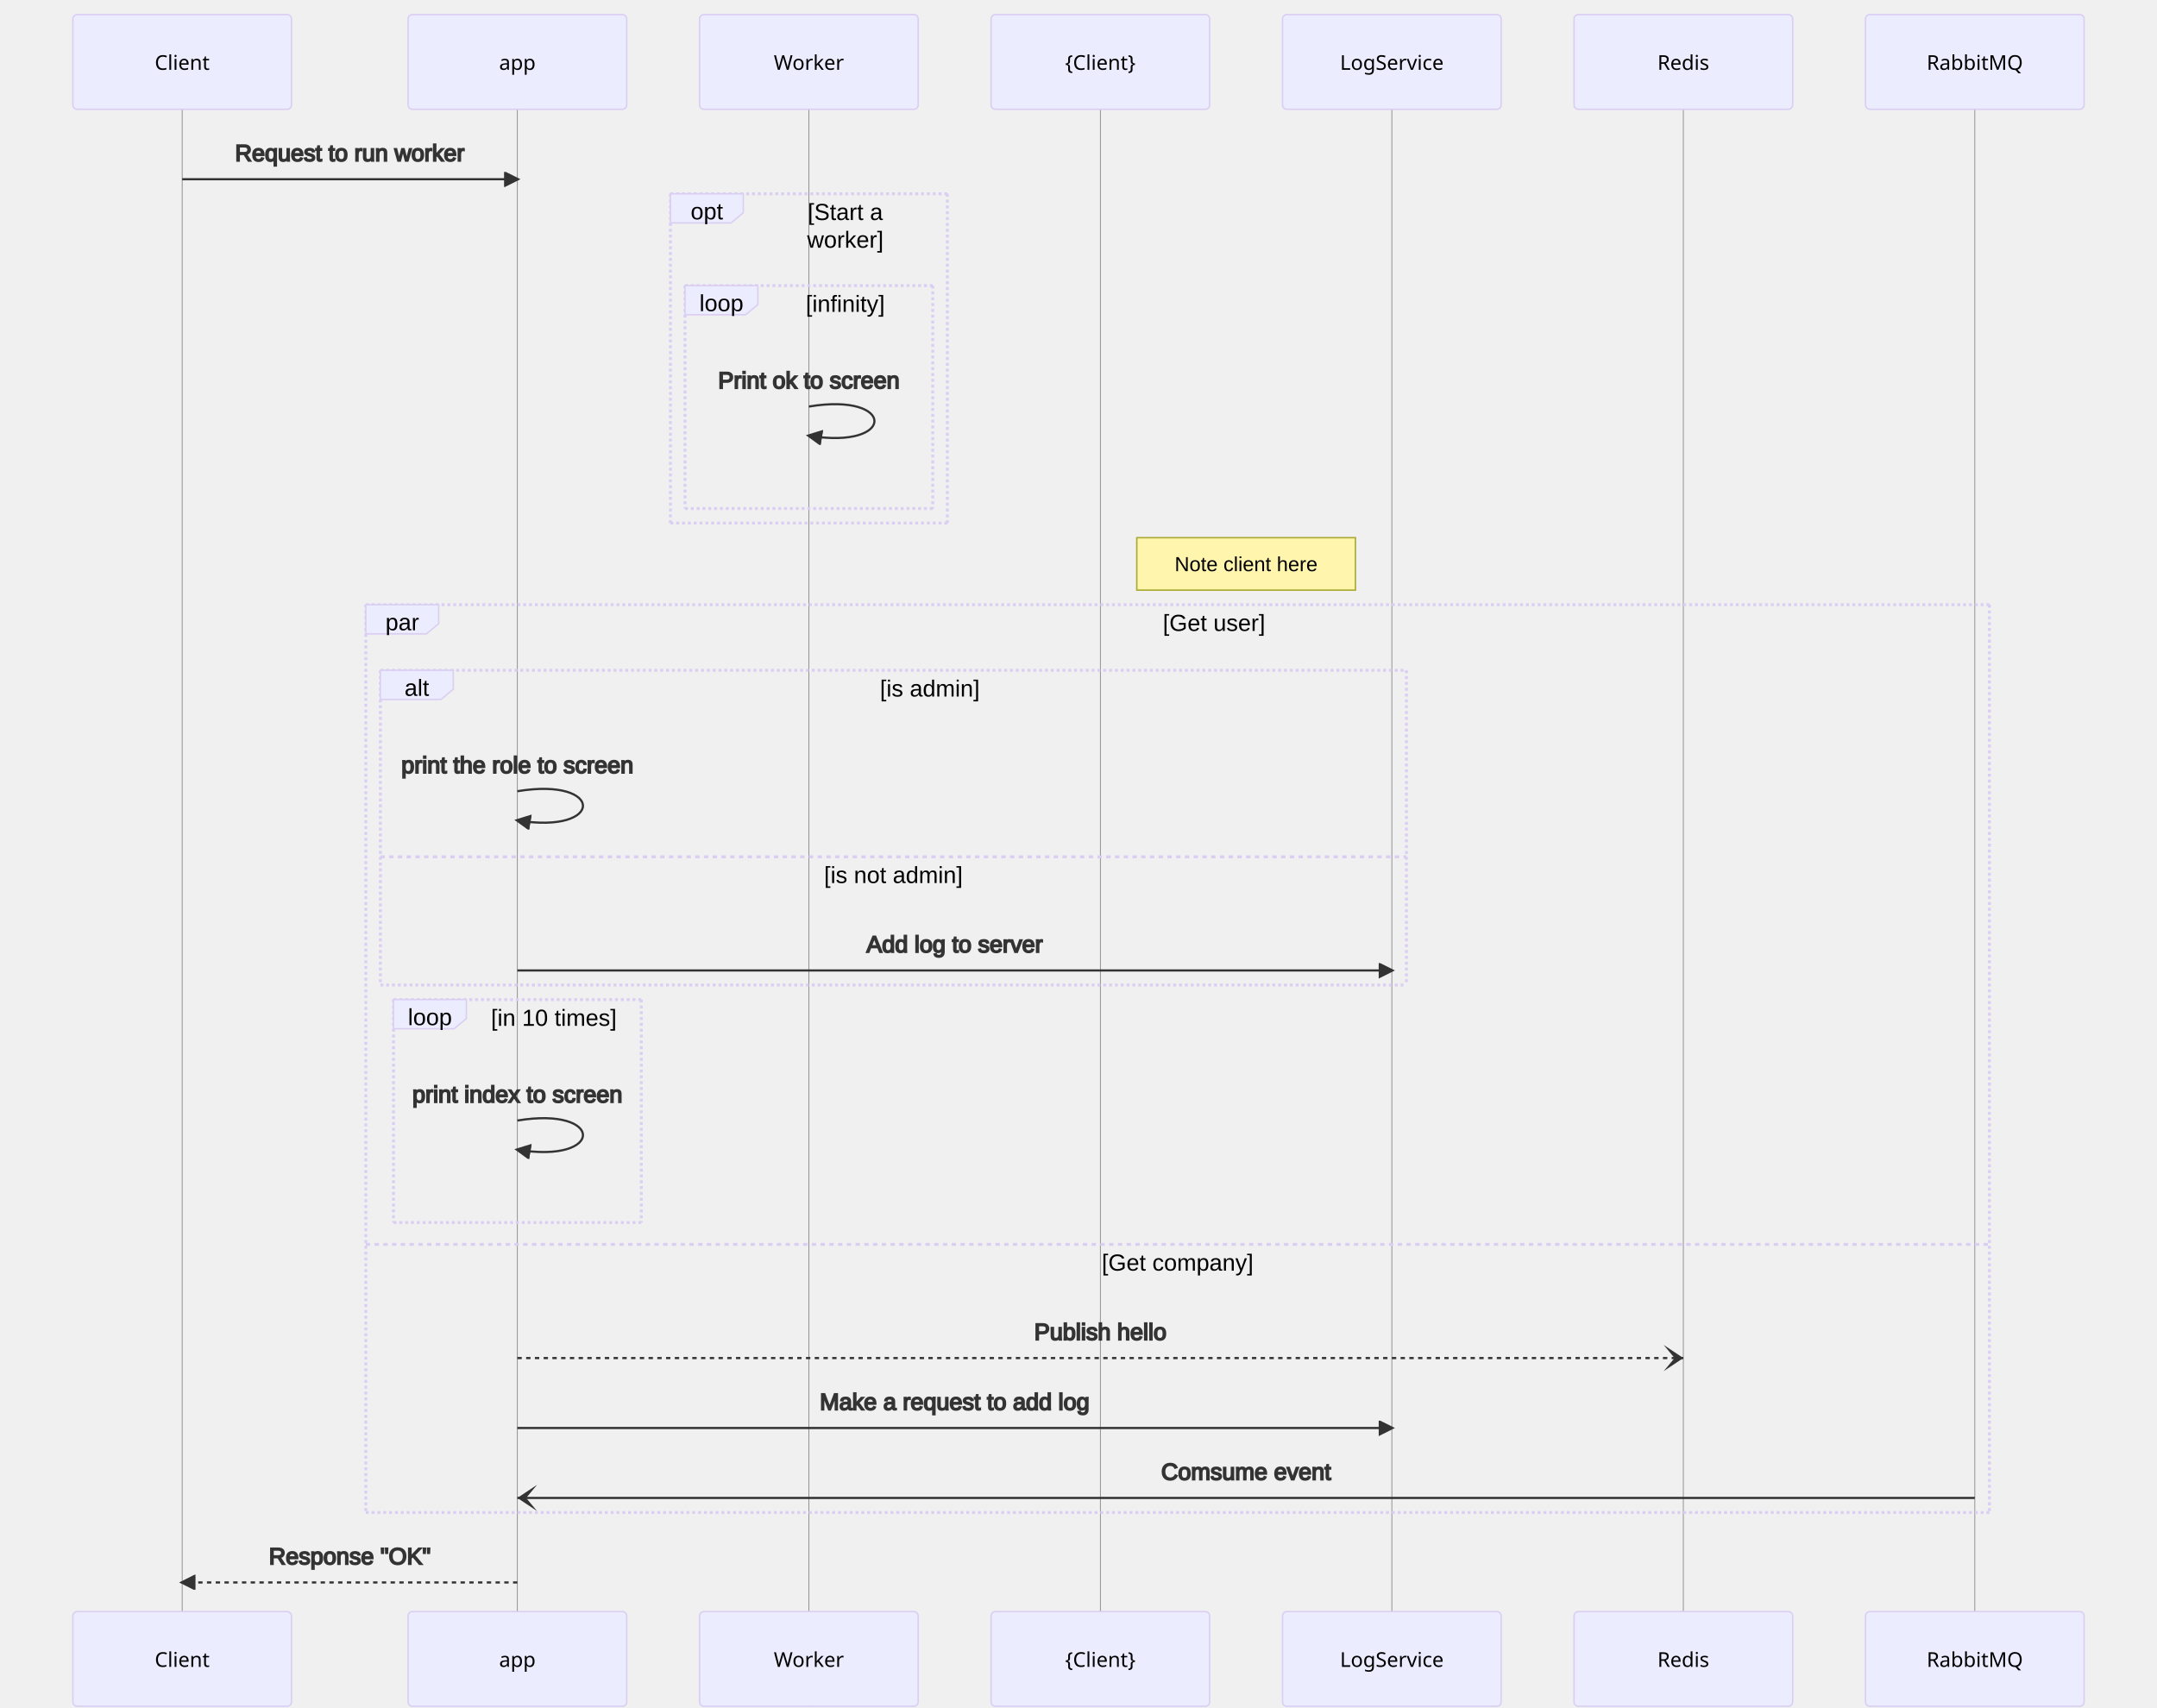
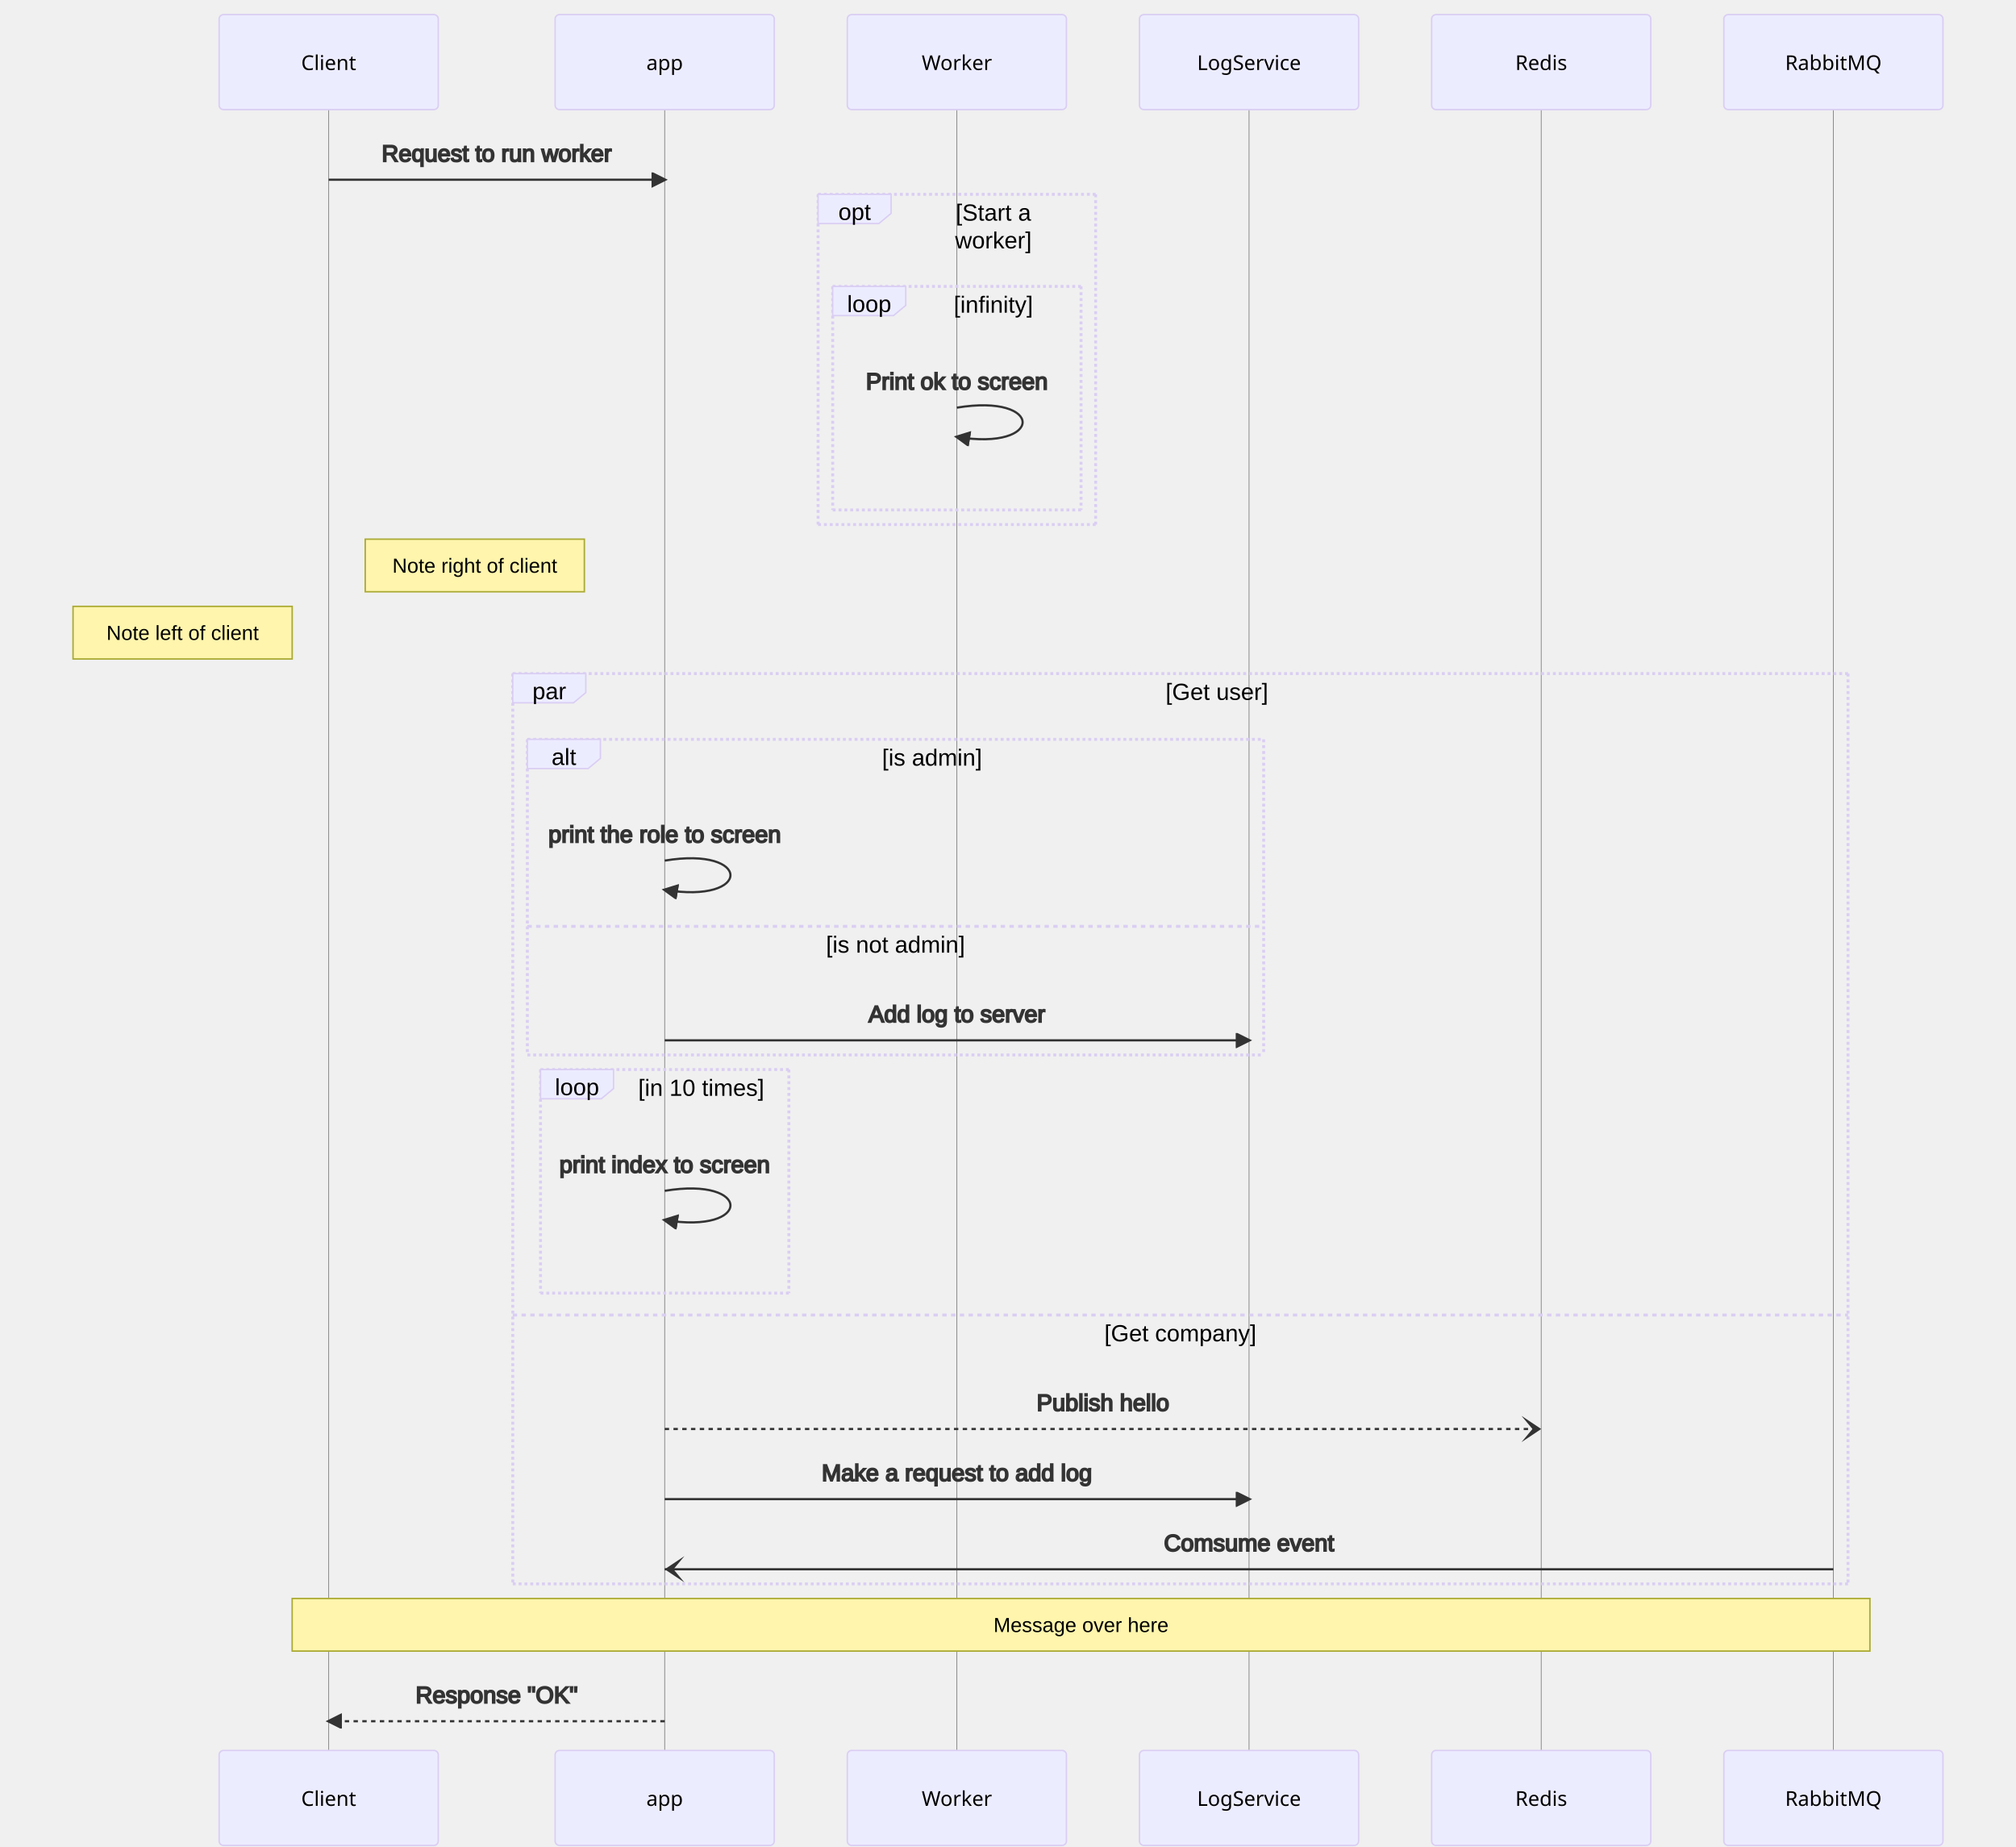
- <svg xmlns="http://www.w3.org/2000/svg" id="mermaid-1625152167065" width="100%" height="1172" style="max-width: 1480px;" viewBox="-50 -10 1480 1172">
-   <style>#mermaid-1625152167065{font-family:"trebuchet ms",verdana,arial,sans-serif;font-size:16px;fill:#333;}#mermaid-1625152167065 .error-icon{fill:#552222;}#mermaid-1625152167065 .error-text{fill:#552222;stroke:#552222;}#mermaid-1625152167065 .edge-thickness-normal{stroke-width:2px;}#mermaid-1625152167065 .edge-thickness-thick{stroke-width:3.5px;}#mermaid-1625152167065 .edge-pattern-solid{stroke-dasharray:0;}#mermaid-1625152167065 .edge-pattern-dashed{stroke-dasharray:3;}#mermaid-1625152167065 .edge-pattern-dotted{stroke-dasharray:2;}#mermaid-1625152167065 .marker{fill:#333333;stroke:#333333;}#mermaid-1625152167065 .marker.cross{stroke:#333333;}#mermaid-1625152167065 svg{font-family:"trebuchet ms",verdana,arial,sans-serif;font-size:16px;}#mermaid-1625152167065 .actor{stroke:hsl(259.626,59.777%,87.902%);fill:#ECECFF;}#mermaid-1625152167065 text.actor &gt; tspan{fill:black;stroke:none;}#mermaid-1625152167065 .actor-line{stroke:grey;}#mermaid-1625152167065 .messageLine0{stroke-width:1.5;stroke-dasharray:none;stroke:#333;}#mermaid-1625152167065 .messageLine1{stroke-width:1.5;stroke-dasharray:2,2;stroke:#333;}#mermaid-1625152167065 #arrowhead path{fill:#333;stroke:#333;}#mermaid-1625152167065 .sequenceNumber{fill:white;}#mermaid-1625152167065 #sequencenumber{fill:#333;}#mermaid-1625152167065 #crosshead path{fill:#333;stroke:#333;}#mermaid-1625152167065 .messageText{fill:#333;stroke:#333;}#mermaid-1625152167065 .labelBox{stroke:hsl(259.626,59.777%,87.902%);fill:#ECECFF;}#mermaid-1625152167065 .labelText,#mermaid-1625152167065 .labelText &gt; tspan{fill:black;stroke:none;}#mermaid-1625152167065 .loopText,#mermaid-1625152167065 .loopText &gt; tspan{fill:black;stroke:none;}#mermaid-1625152167065 .loopLine{stroke-width:2px;stroke-dasharray:2,2;stroke:hsl(259.626,59.777%,87.902%);fill:hsl(259.626,59.777%,87.902%);}#mermaid-1625152167065 .note{stroke:#aaaa33;fill:#fff5ad;}#mermaid-1625152167065 .noteText,#mermaid-1625152167065 .noteText &gt; tspan{fill:black;stroke:none;}#mermaid-1625152167065 .activation0{fill:#f4f4f4;stroke:#666;}#mermaid-1625152167065 .activation1{fill:#f4f4f4;stroke:#666;}#mermaid-1625152167065 .activation2{fill:#f4f4f4;stroke:#666;}#mermaid-1625152167065:root{--mermaid-font-family:"trebuchet ms",verdana,arial,sans-serif;}</style>
+ <svg xmlns="http://www.w3.org/2000/svg" id="mermaid-1625241188883" width="100%" height="1264" style="max-width: 1380px;" viewBox="-150 -10 1380 1264">
+   <style>#mermaid-1625241188883{font-family:"trebuchet ms",verdana,arial,sans-serif;font-size:16px;fill:#333;}#mermaid-1625241188883 .error-icon{fill:#552222;}#mermaid-1625241188883 .error-text{fill:#552222;stroke:#552222;}#mermaid-1625241188883 .edge-thickness-normal{stroke-width:2px;}#mermaid-1625241188883 .edge-thickness-thick{stroke-width:3.5px;}#mermaid-1625241188883 .edge-pattern-solid{stroke-dasharray:0;}#mermaid-1625241188883 .edge-pattern-dashed{stroke-dasharray:3;}#mermaid-1625241188883 .edge-pattern-dotted{stroke-dasharray:2;}#mermaid-1625241188883 .marker{fill:#333333;stroke:#333333;}#mermaid-1625241188883 .marker.cross{stroke:#333333;}#mermaid-1625241188883 svg{font-family:"trebuchet ms",verdana,arial,sans-serif;font-size:16px;}#mermaid-1625241188883 .actor{stroke:hsl(259.626,59.777%,87.902%);fill:#ECECFF;}#mermaid-1625241188883 text.actor &gt; tspan{fill:black;stroke:none;}#mermaid-1625241188883 .actor-line{stroke:grey;}#mermaid-1625241188883 .messageLine0{stroke-width:1.5;stroke-dasharray:none;stroke:#333;}#mermaid-1625241188883 .messageLine1{stroke-width:1.5;stroke-dasharray:2,2;stroke:#333;}#mermaid-1625241188883 #arrowhead path{fill:#333;stroke:#333;}#mermaid-1625241188883 .sequenceNumber{fill:white;}#mermaid-1625241188883 #sequencenumber{fill:#333;}#mermaid-1625241188883 #crosshead path{fill:#333;stroke:#333;}#mermaid-1625241188883 .messageText{fill:#333;stroke:#333;}#mermaid-1625241188883 .labelBox{stroke:hsl(259.626,59.777%,87.902%);fill:#ECECFF;}#mermaid-1625241188883 .labelText,#mermaid-1625241188883 .labelText &gt; tspan{fill:black;stroke:none;}#mermaid-1625241188883 .loopText,#mermaid-1625241188883 .loopText &gt; tspan{fill:black;stroke:none;}#mermaid-1625241188883 .loopLine{stroke-width:2px;stroke-dasharray:2,2;stroke:hsl(259.626,59.777%,87.902%);fill:hsl(259.626,59.777%,87.902%);}#mermaid-1625241188883 .note{stroke:#aaaa33;fill:#fff5ad;}#mermaid-1625241188883 .noteText,#mermaid-1625241188883 .noteText &gt; tspan{fill:black;stroke:none;}#mermaid-1625241188883 .activation0{fill:#f4f4f4;stroke:#666;}#mermaid-1625241188883 .activation1{fill:#f4f4f4;stroke:#666;}#mermaid-1625241188883 .activation2{fill:#f4f4f4;stroke:#666;}#mermaid-1625241188883:root{--mermaid-font-family:"trebuchet ms",verdana,arial,sans-serif;}</style>
  <g />
  <g>
-     <line id="actor0" x1="75" y1="5" x2="75" y2="1161" class="actor-line" stroke-width="0.5px" stroke="#999" />
+     <line id="actor0" x1="75" y1="5" x2="75" y2="1253" class="actor-line" stroke-width="0.5px" stroke="#999" />
    <rect x="0" y="0" fill="#eaeaea" stroke="#666" width="150" height="65" rx="3" ry="3" class="actor" />
    <text x="75" y="32.5" dominant-baseline="central" alignment-baseline="central" class="actor" style="text-anchor: middle; font-size: 14px; font-weight: 400; font-family: Open-Sans, sans-serif;">
      <tspan x="75" dy="0">Client</tspan>
    </text>
  </g>
  <g>
-     <line id="actor1" x1="305" y1="5" x2="305" y2="1161" class="actor-line" stroke-width="0.5px" stroke="#999" />
+     <line id="actor1" x1="305" y1="5" x2="305" y2="1253" class="actor-line" stroke-width="0.5px" stroke="#999" />
    <rect x="230" y="0" fill="#eaeaea" stroke="#666" width="150" height="65" rx="3" ry="3" class="actor" />
    <text x="305" y="32.5" dominant-baseline="central" alignment-baseline="central" class="actor" style="text-anchor: middle; font-size: 14px; font-weight: 400; font-family: Open-Sans, sans-serif;">
      <tspan x="305" dy="0">app</tspan>
    </text>
  </g>
  <g>
-     <line id="actor2" x1="505" y1="5" x2="505" y2="1161" class="actor-line" stroke-width="0.5px" stroke="#999" />
+     <line id="actor2" x1="505" y1="5" x2="505" y2="1253" class="actor-line" stroke-width="0.5px" stroke="#999" />
    <rect x="430" y="0" fill="#eaeaea" stroke="#666" width="150" height="65" rx="3" ry="3" class="actor" />
    <text x="505" y="32.5" dominant-baseline="central" alignment-baseline="central" class="actor" style="text-anchor: middle; font-size: 14px; font-weight: 400; font-family: Open-Sans, sans-serif;">
      <tspan x="505" dy="0">Worker</tspan>
    </text>
  </g>
  <g>
-     <line id="actor3" x1="705" y1="5" x2="705" y2="1161" class="actor-line" stroke-width="0.5px" stroke="#999" />
+     <line id="actor3" x1="705" y1="5" x2="705" y2="1253" class="actor-line" stroke-width="0.5px" stroke="#999" />
    <rect x="630" y="0" fill="#eaeaea" stroke="#666" width="150" height="65" rx="3" ry="3" class="actor" />
    <text x="705" y="32.5" dominant-baseline="central" alignment-baseline="central" class="actor" style="text-anchor: middle; font-size: 14px; font-weight: 400; font-family: Open-Sans, sans-serif;">
-       <tspan x="705" dy="0">{Client}</tspan>
-     </text>
-   </g>
-   <g>
-     <line id="actor4" x1="905" y1="5" x2="905" y2="1161" class="actor-line" stroke-width="0.5px" stroke="#999" />
+       <tspan x="705" dy="0">LogService</tspan>
+     </text>
+   </g>
+   <g>
+     <line id="actor4" x1="905" y1="5" x2="905" y2="1253" class="actor-line" stroke-width="0.5px" stroke="#999" />
    <rect x="830" y="0" fill="#eaeaea" stroke="#666" width="150" height="65" rx="3" ry="3" class="actor" />
    <text x="905" y="32.5" dominant-baseline="central" alignment-baseline="central" class="actor" style="text-anchor: middle; font-size: 14px; font-weight: 400; font-family: Open-Sans, sans-serif;">
-       <tspan x="905" dy="0">LogService</tspan>
-     </text>
-   </g>
-   <g>
-     <line id="actor5" x1="1105" y1="5" x2="1105" y2="1161" class="actor-line" stroke-width="0.5px" stroke="#999" />
+       <tspan x="905" dy="0">Redis</tspan>
+     </text>
+   </g>
+   <g>
+     <line id="actor5" x1="1105" y1="5" x2="1105" y2="1253" class="actor-line" stroke-width="0.5px" stroke="#999" />
    <rect x="1030" y="0" fill="#eaeaea" stroke="#666" width="150" height="65" rx="3" ry="3" class="actor" />
    <text x="1105" y="32.5" dominant-baseline="central" alignment-baseline="central" class="actor" style="text-anchor: middle; font-size: 14px; font-weight: 400; font-family: Open-Sans, sans-serif;">
-       <tspan x="1105" dy="0">Redis</tspan>
-     </text>
-   </g>
-   <g>
-     <line id="actor6" x1="1305" y1="5" x2="1305" y2="1161" class="actor-line" stroke-width="0.5px" stroke="#999" />
-     <rect x="1230" y="0" fill="#eaeaea" stroke="#666" width="150" height="65" rx="3" ry="3" class="actor" />
-     <text x="1305" y="32.5" dominant-baseline="central" alignment-baseline="central" class="actor" style="text-anchor: middle; font-size: 14px; font-weight: 400; font-family: Open-Sans, sans-serif;">
-       <tspan x="1305" dy="0">RabbitMQ</tspan>
+       <tspan x="1105" dy="0">RabbitMQ</tspan>
    </text>
  </g>
  <defs>
    <marker id="arrowhead" refX="9" refY="5" markerUnits="userSpaceOnUse" markerWidth="12" markerHeight="12" orient="auto">
      <path d="M 0 0 L 10 5 L 0 10 z" />
    </marker>
  </defs>
  <defs>
    <marker id="crosshead" markerWidth="15" markerHeight="8" orient="auto" refX="16" refY="4">
      <path fill="black" stroke="#000000" stroke-width="1px" d="M 9,2 V 6 L16,4 Z" style="stroke-dasharray: 0, 0;" />
      <path fill="none" stroke="#000000" stroke-width="1px" d="M 0,1 L 6,7 M 6,1 L 0,7" style="stroke-dasharray: 0, 0;" />
    </marker>
  </defs>
  <defs>
    <marker id="filled-head" refX="18" refY="7" markerWidth="20" markerHeight="28" orient="auto">
      <path d="M 18,7 L9,13 L14,7 L9,1 Z" />
    </marker>
  </defs>
  <defs>
    <marker id="sequencenumber" refX="15" refY="15" markerWidth="60" markerHeight="40" orient="auto">
      <circle cx="15" cy="15" r="6" />
    </marker>
  </defs>
  <text x="190" y="80" text-anchor="middle" dominant-baseline="middle" alignment-baseline="middle" class="messageText" dy="1em" style="font-family: &quot;trebuchet ms&quot;, verdana, arial, sans-serif; font-size: 16px; font-weight: 400;">Request to run worker</text>
  <line x1="75" y1="113" x2="305" y2="113" class="messageLine0" stroke-width="2" stroke="none" marker-end="url(#arrowhead)" style="fill: none;" />
  <text x="505" y="236" text-anchor="middle" dominant-baseline="middle" alignment-baseline="middle" class="messageText" dy="1em" style="font-family: &quot;trebuchet ms&quot;, verdana, arial, sans-serif; font-size: 16px; font-weight: 400;">Print ok to screen</text>
  <path d="M 505,269 C 565,259 565,299 505,289" class="messageLine0" stroke-width="2" stroke="none" marker-end="url(#arrowhead)" style="fill: none;" />
  <g>
    <line x1="420" y1="186" x2="590" y2="186" class="loopLine" />
    <line x1="590" y1="186" x2="590" y2="339" class="loopLine" />
    <line x1="420" y1="339" x2="590" y2="339" class="loopLine" />
    <line x1="420" y1="186" x2="420" y2="339" class="loopLine" />
    <polygon points="420,186 470,186 470,199 461.6,206 420,206" class="labelBox" />
    <text x="445" y="199" text-anchor="middle" dominant-baseline="middle" alignment-baseline="middle" class="labelText" style="font-family: &quot;trebuchet ms&quot;, verdana, arial, sans-serif; font-size: 16px; font-weight: 400;">loop</text>
    <text x="530" y="204" text-anchor="middle" class="loopText" style="font-family: &quot;trebuchet ms&quot;, verdana, arial, sans-serif; font-size: 16px; font-weight: 400;">
      <tspan x="530">[infinity]</tspan>
    </text>
  </g>
  <g>
    <line x1="410" y1="123" x2="600" y2="123" class="loopLine" />
    <line x1="600" y1="123" x2="600" y2="349" class="loopLine" />
    <line x1="410" y1="349" x2="600" y2="349" class="loopLine" />
    <line x1="410" y1="123" x2="410" y2="349" class="loopLine" />
    <polygon points="410,123 460,123 460,136 451.6,143 410,143" class="labelBox" />
    <text x="435" y="136" text-anchor="middle" dominant-baseline="middle" alignment-baseline="middle" class="labelText" style="font-family: &quot;trebuchet ms&quot;, verdana, arial, sans-serif; font-size: 16px; font-weight: 400;">opt</text>
    <text x="530" y="141" text-anchor="middle" class="loopText" style="font-family: &quot;trebuchet ms&quot;, verdana, arial, sans-serif; font-size: 16px; font-weight: 400;">
      <tspan x="530">[Start a</tspan>
    </text>
    <text x="530" y="160" text-anchor="middle" class="loopText" style="font-family: &quot;trebuchet ms&quot;, verdana, arial, sans-serif; font-size: 16px; font-weight: 400;">
      <tspan x="530">worker]</tspan>
    </text>
  </g>
  <g>
-     <rect x="730" y="359" fill="#EDF2AE" stroke="#666" width="150" height="36" rx="0" ry="0" class="note" />
-     <text x="805" y="364" text-anchor="middle" dominant-baseline="middle" alignment-baseline="middle" class="noteText" dy="1em" style="font-family: &quot;trebuchet ms&quot;, verdana, arial, sans-serif; font-size: 14px; font-weight: 400;">
-       <tspan x="805">Note client here</tspan>
-     </text>
-   </g>
-   <text x="305" y="500" text-anchor="middle" dominant-baseline="middle" alignment-baseline="middle" class="messageText" dy="1em" style="font-family: &quot;trebuchet ms&quot;, verdana, arial, sans-serif; font-size: 16px; font-weight: 400;">print the role to screen</text>
-   <path d="M 305,533 C 365,523 365,563 305,553" class="messageLine0" stroke-width="2" stroke="none" marker-end="url(#arrowhead)" style="fill: none;" />
-   <text x="605" y="623" text-anchor="middle" dominant-baseline="middle" alignment-baseline="middle" class="messageText" dy="1em" style="font-family: &quot;trebuchet ms&quot;, verdana, arial, sans-serif; font-size: 16px; font-weight: 400;">Add log to server</text>
-   <line x1="305" y1="656" x2="905" y2="656" class="messageLine0" stroke-width="2" stroke="none" marker-end="url(#arrowhead)" style="fill: none;" />
-   <g>
-     <line x1="211" y1="450" x2="915" y2="450" class="loopLine" />
-     <line x1="915" y1="450" x2="915" y2="666" class="loopLine" />
-     <line x1="211" y1="666" x2="915" y2="666" class="loopLine" />
-     <line x1="211" y1="450" x2="211" y2="666" class="loopLine" />
-     <line x1="211" y1="578" x2="915" y2="578" class="loopLine" style="stroke-dasharray: 3, 3;" />
-     <polygon points="211,450 261,450 261,463 252.6,470 211,470" class="labelBox" />
-     <text x="236" y="463" text-anchor="middle" dominant-baseline="middle" alignment-baseline="middle" class="labelText" style="font-family: &quot;trebuchet ms&quot;, verdana, arial, sans-serif; font-size: 16px; font-weight: 400;">alt</text>
-     <text x="588" y="468" text-anchor="middle" class="loopText" style="font-family: &quot;trebuchet ms&quot;, verdana, arial, sans-serif; font-size: 16px; font-weight: 400;">
-       <tspan x="588">[is admin]</tspan>
-     </text>
-     <text x="563" y="596" text-anchor="middle" class="loopText" style="font-family: &quot;trebuchet ms&quot;, verdana, arial, sans-serif; font-size: 16px; font-weight: 400;">[is not admin]</text>
-   </g>
-   <text x="305" y="726" text-anchor="middle" dominant-baseline="middle" alignment-baseline="middle" class="messageText" dy="1em" style="font-family: &quot;trebuchet ms&quot;, verdana, arial, sans-serif; font-size: 16px; font-weight: 400;">print index to screen</text>
-   <path d="M 305,759 C 365,749 365,789 305,779" class="messageLine0" stroke-width="2" stroke="none" marker-end="url(#arrowhead)" style="fill: none;" />
-   <g>
-     <line x1="220" y1="676" x2="390" y2="676" class="loopLine" />
-     <line x1="390" y1="676" x2="390" y2="829" class="loopLine" />
-     <line x1="220" y1="829" x2="390" y2="829" class="loopLine" />
-     <line x1="220" y1="676" x2="220" y2="829" class="loopLine" />
-     <polygon points="220,676 270,676 270,689 261.6,696 220,696" class="labelBox" />
-     <text x="245" y="689" text-anchor="middle" dominant-baseline="middle" alignment-baseline="middle" class="labelText" style="font-family: &quot;trebuchet ms&quot;, verdana, arial, sans-serif; font-size: 16px; font-weight: 400;">loop</text>
-     <text x="330" y="694" text-anchor="middle" class="loopText" style="font-family: &quot;trebuchet ms&quot;, verdana, arial, sans-serif; font-size: 16px; font-weight: 400;">
+     <rect x="100" y="359" fill="#EDF2AE" stroke="#666" width="150" height="36" rx="0" ry="0" class="note" />
+     <text x="175" y="364" text-anchor="middle" dominant-baseline="middle" alignment-baseline="middle" class="noteText" dy="1em" style="font-family: &quot;trebuchet ms&quot;, verdana, arial, sans-serif; font-size: 14px; font-weight: 400;">
+       <tspan x="175">Note right of client</tspan>
+     </text>
+   </g>
+   <g>
+     <rect x="-100" y="405" fill="#EDF2AE" stroke="#666" width="150" height="36" rx="0" ry="0" class="note" />
+     <text x="-25" y="410" text-anchor="middle" dominant-baseline="middle" alignment-baseline="middle" class="noteText" dy="1em" style="font-family: &quot;trebuchet ms&quot;, verdana, arial, sans-serif; font-size: 14px; font-weight: 400;">
+       <tspan x="-25">Note left of client</tspan>
+     </text>
+   </g>
+   <text x="305" y="546" text-anchor="middle" dominant-baseline="middle" alignment-baseline="middle" class="messageText" dy="1em" style="font-family: &quot;trebuchet ms&quot;, verdana, arial, sans-serif; font-size: 16px; font-weight: 400;">print the role to screen</text>
+   <path d="M 305,579 C 365,569 365,609 305,599" class="messageLine0" stroke-width="2" stroke="none" marker-end="url(#arrowhead)" style="fill: none;" />
+   <text x="505" y="669" text-anchor="middle" dominant-baseline="middle" alignment-baseline="middle" class="messageText" dy="1em" style="font-family: &quot;trebuchet ms&quot;, verdana, arial, sans-serif; font-size: 16px; font-weight: 400;">Add log to server</text>
+   <line x1="305" y1="702" x2="705" y2="702" class="messageLine0" stroke-width="2" stroke="none" marker-end="url(#arrowhead)" style="fill: none;" />
+   <g>
+     <line x1="211" y1="496" x2="715" y2="496" class="loopLine" />
+     <line x1="715" y1="496" x2="715" y2="712" class="loopLine" />
+     <line x1="211" y1="712" x2="715" y2="712" class="loopLine" />
+     <line x1="211" y1="496" x2="211" y2="712" class="loopLine" />
+     <line x1="211" y1="624" x2="715" y2="624" class="loopLine" style="stroke-dasharray: 3, 3;" />
+     <polygon points="211,496 261,496 261,509 252.6,516 211,516" class="labelBox" />
+     <text x="236" y="509" text-anchor="middle" dominant-baseline="middle" alignment-baseline="middle" class="labelText" style="font-family: &quot;trebuchet ms&quot;, verdana, arial, sans-serif; font-size: 16px; font-weight: 400;">alt</text>
+     <text x="488" y="514" text-anchor="middle" class="loopText" style="font-family: &quot;trebuchet ms&quot;, verdana, arial, sans-serif; font-size: 16px; font-weight: 400;">
+       <tspan x="488">[is admin]</tspan>
+     </text>
+     <text x="463" y="642" text-anchor="middle" class="loopText" style="font-family: &quot;trebuchet ms&quot;, verdana, arial, sans-serif; font-size: 16px; font-weight: 400;">[is not admin]</text>
+   </g>
+   <text x="305" y="772" text-anchor="middle" dominant-baseline="middle" alignment-baseline="middle" class="messageText" dy="1em" style="font-family: &quot;trebuchet ms&quot;, verdana, arial, sans-serif; font-size: 16px; font-weight: 400;">print index to screen</text>
+   <path d="M 305,805 C 365,795 365,835 305,825" class="messageLine0" stroke-width="2" stroke="none" marker-end="url(#arrowhead)" style="fill: none;" />
+   <g>
+     <line x1="220" y1="722" x2="390" y2="722" class="loopLine" />
+     <line x1="390" y1="722" x2="390" y2="875" class="loopLine" />
+     <line x1="220" y1="875" x2="390" y2="875" class="loopLine" />
+     <line x1="220" y1="722" x2="220" y2="875" class="loopLine" />
+     <polygon points="220,722 270,722 270,735 261.6,742 220,742" class="labelBox" />
+     <text x="245" y="735" text-anchor="middle" dominant-baseline="middle" alignment-baseline="middle" class="labelText" style="font-family: &quot;trebuchet ms&quot;, verdana, arial, sans-serif; font-size: 16px; font-weight: 400;">loop</text>
+     <text x="330" y="740" text-anchor="middle" class="loopText" style="font-family: &quot;trebuchet ms&quot;, verdana, arial, sans-serif; font-size: 16px; font-weight: 400;">
      <tspan x="330">[in 10 times]</tspan>
    </text>
  </g>
-   <text x="705" y="889" text-anchor="middle" dominant-baseline="middle" alignment-baseline="middle" class="messageText" dy="1em" style="font-family: &quot;trebuchet ms&quot;, verdana, arial, sans-serif; font-size: 16px; font-weight: 400;">Publish hello</text>
-   <line x1="305" y1="922" x2="1105" y2="922" class="messageLine1" stroke-width="2" stroke="none" marker-end="url(#filled-head)" style="stroke-dasharray: 3, 3; fill: none;" />
-   <text x="605" y="937" text-anchor="middle" dominant-baseline="middle" alignment-baseline="middle" class="messageText" dy="1em" style="font-family: &quot;trebuchet ms&quot;, verdana, arial, sans-serif; font-size: 16px; font-weight: 400;">Make a request to add log</text>
-   <line x1="305" y1="970" x2="905" y2="970" class="messageLine0" stroke-width="2" stroke="none" marker-end="url(#arrowhead)" style="fill: none;" />
-   <text x="805" y="985" text-anchor="middle" dominant-baseline="middle" alignment-baseline="middle" class="messageText" dy="1em" style="font-family: &quot;trebuchet ms&quot;, verdana, arial, sans-serif; font-size: 16px; font-weight: 400;">Comsume event</text>
-   <line x1="1305" y1="1018" x2="305" y2="1018" class="messageLine0" stroke-width="2" stroke="none" marker-end="url(#filled-head)" style="fill: none;" />
-   <g>
-     <line x1="201" y1="405" x2="1315" y2="405" class="loopLine" />
-     <line x1="1315" y1="405" x2="1315" y2="1028" class="loopLine" />
-     <line x1="201" y1="1028" x2="1315" y2="1028" class="loopLine" />
-     <line x1="201" y1="405" x2="201" y2="1028" class="loopLine" />
-     <line x1="201" y1="844" x2="1315" y2="844" class="loopLine" style="stroke-dasharray: 3, 3;" />
-     <polygon points="201,405 251,405 251,418 242.6,425 201,425" class="labelBox" />
-     <text x="226" y="418" text-anchor="middle" dominant-baseline="middle" alignment-baseline="middle" class="labelText" style="font-family: &quot;trebuchet ms&quot;, verdana, arial, sans-serif; font-size: 16px; font-weight: 400;">par</text>
-     <text x="783" y="423" text-anchor="middle" class="loopText" style="font-family: &quot;trebuchet ms&quot;, verdana, arial, sans-serif; font-size: 16px; font-weight: 400;">
-       <tspan x="783">[Get user]</tspan>
-     </text>
-     <text x="758" y="862" text-anchor="middle" class="loopText" style="font-family: &quot;trebuchet ms&quot;, verdana, arial, sans-serif; font-size: 16px; font-weight: 400;">[Get company]</text>
-   </g>
-   <text x="190" y="1043" text-anchor="middle" dominant-baseline="middle" alignment-baseline="middle" class="messageText" dy="1em" style="font-family: &quot;trebuchet ms&quot;, verdana, arial, sans-serif; font-size: 16px; font-weight: 400;">Response "OK"</text>
-   <line x1="305" y1="1076" x2="75" y2="1076" class="messageLine1" stroke-width="2" stroke="none" marker-end="url(#arrowhead)" style="stroke-dasharray: 3, 3; fill: none;" />
-   <g>
-     <rect x="0" y="1096" fill="#eaeaea" stroke="#666" width="150" height="65" rx="3" ry="3" class="actor" />
-     <text x="75" y="1128.5" dominant-baseline="central" alignment-baseline="central" class="actor" style="text-anchor: middle; font-size: 14px; font-weight: 400; font-family: Open-Sans, sans-serif;">
+   <text x="605" y="935" text-anchor="middle" dominant-baseline="middle" alignment-baseline="middle" class="messageText" dy="1em" style="font-family: &quot;trebuchet ms&quot;, verdana, arial, sans-serif; font-size: 16px; font-weight: 400;">Publish hello</text>
+   <line x1="305" y1="968" x2="905" y2="968" class="messageLine1" stroke-width="2" stroke="none" marker-end="url(#filled-head)" style="stroke-dasharray: 3, 3; fill: none;" />
+   <text x="505" y="983" text-anchor="middle" dominant-baseline="middle" alignment-baseline="middle" class="messageText" dy="1em" style="font-family: &quot;trebuchet ms&quot;, verdana, arial, sans-serif; font-size: 16px; font-weight: 400;">Make a request to add log</text>
+   <line x1="305" y1="1016" x2="705" y2="1016" class="messageLine0" stroke-width="2" stroke="none" marker-end="url(#arrowhead)" style="fill: none;" />
+   <text x="705" y="1031" text-anchor="middle" dominant-baseline="middle" alignment-baseline="middle" class="messageText" dy="1em" style="font-family: &quot;trebuchet ms&quot;, verdana, arial, sans-serif; font-size: 16px; font-weight: 400;">Comsume event</text>
+   <line x1="1105" y1="1064" x2="305" y2="1064" class="messageLine0" stroke-width="2" stroke="none" marker-end="url(#filled-head)" style="fill: none;" />
+   <g>
+     <line x1="201" y1="451" x2="1115" y2="451" class="loopLine" />
+     <line x1="1115" y1="451" x2="1115" y2="1074" class="loopLine" />
+     <line x1="201" y1="1074" x2="1115" y2="1074" class="loopLine" />
+     <line x1="201" y1="451" x2="201" y2="1074" class="loopLine" />
+     <line x1="201" y1="890" x2="1115" y2="890" class="loopLine" style="stroke-dasharray: 3, 3;" />
+     <polygon points="201,451 251,451 251,464 242.6,471 201,471" class="labelBox" />
+     <text x="226" y="464" text-anchor="middle" dominant-baseline="middle" alignment-baseline="middle" class="labelText" style="font-family: &quot;trebuchet ms&quot;, verdana, arial, sans-serif; font-size: 16px; font-weight: 400;">par</text>
+     <text x="683" y="469" text-anchor="middle" class="loopText" style="font-family: &quot;trebuchet ms&quot;, verdana, arial, sans-serif; font-size: 16px; font-weight: 400;">
+       <tspan x="683">[Get user]</tspan>
+     </text>
+     <text x="658" y="908" text-anchor="middle" class="loopText" style="font-family: &quot;trebuchet ms&quot;, verdana, arial, sans-serif; font-size: 16px; font-weight: 400;">[Get company]</text>
+   </g>
+   <g>
+     <rect x="50" y="1084" fill="#EDF2AE" stroke="#666" width="1080" height="36" rx="0" ry="0" class="note" />
+     <text x="590" y="1089" text-anchor="middle" dominant-baseline="middle" alignment-baseline="middle" class="noteText" dy="1em" style="font-family: &quot;trebuchet ms&quot;, verdana, arial, sans-serif; font-size: 14px; font-weight: 400;">
+       <tspan x="590">Message over here</tspan>
+     </text>
+   </g>
+   <text x="190" y="1135" text-anchor="middle" dominant-baseline="middle" alignment-baseline="middle" class="messageText" dy="1em" style="font-family: &quot;trebuchet ms&quot;, verdana, arial, sans-serif; font-size: 16px; font-weight: 400;">Response "OK"</text>
+   <line x1="305" y1="1168" x2="75" y2="1168" class="messageLine1" stroke-width="2" stroke="none" marker-end="url(#arrowhead)" style="stroke-dasharray: 3, 3; fill: none;" />
+   <g>
+     <rect x="0" y="1188" fill="#eaeaea" stroke="#666" width="150" height="65" rx="3" ry="3" class="actor" />
+     <text x="75" y="1220.5" dominant-baseline="central" alignment-baseline="central" class="actor" style="text-anchor: middle; font-size: 14px; font-weight: 400; font-family: Open-Sans, sans-serif;">
      <tspan x="75" dy="0">Client</tspan>
    </text>
  </g>
  <g>
-     <rect x="230" y="1096" fill="#eaeaea" stroke="#666" width="150" height="65" rx="3" ry="3" class="actor" />
-     <text x="305" y="1128.5" dominant-baseline="central" alignment-baseline="central" class="actor" style="text-anchor: middle; font-size: 14px; font-weight: 400; font-family: Open-Sans, sans-serif;">
+     <rect x="230" y="1188" fill="#eaeaea" stroke="#666" width="150" height="65" rx="3" ry="3" class="actor" />
+     <text x="305" y="1220.5" dominant-baseline="central" alignment-baseline="central" class="actor" style="text-anchor: middle; font-size: 14px; font-weight: 400; font-family: Open-Sans, sans-serif;">
      <tspan x="305" dy="0">app</tspan>
    </text>
  </g>
  <g>
-     <rect x="430" y="1096" fill="#eaeaea" stroke="#666" width="150" height="65" rx="3" ry="3" class="actor" />
-     <text x="505" y="1128.5" dominant-baseline="central" alignment-baseline="central" class="actor" style="text-anchor: middle; font-size: 14px; font-weight: 400; font-family: Open-Sans, sans-serif;">
+     <rect x="430" y="1188" fill="#eaeaea" stroke="#666" width="150" height="65" rx="3" ry="3" class="actor" />
+     <text x="505" y="1220.5" dominant-baseline="central" alignment-baseline="central" class="actor" style="text-anchor: middle; font-size: 14px; font-weight: 400; font-family: Open-Sans, sans-serif;">
      <tspan x="505" dy="0">Worker</tspan>
    </text>
  </g>
  <g>
-     <rect x="630" y="1096" fill="#eaeaea" stroke="#666" width="150" height="65" rx="3" ry="3" class="actor" />
-     <text x="705" y="1128.5" dominant-baseline="central" alignment-baseline="central" class="actor" style="text-anchor: middle; font-size: 14px; font-weight: 400; font-family: Open-Sans, sans-serif;">
-       <tspan x="705" dy="0">{Client}</tspan>
-     </text>
-   </g>
-   <g>
-     <rect x="830" y="1096" fill="#eaeaea" stroke="#666" width="150" height="65" rx="3" ry="3" class="actor" />
-     <text x="905" y="1128.5" dominant-baseline="central" alignment-baseline="central" class="actor" style="text-anchor: middle; font-size: 14px; font-weight: 400; font-family: Open-Sans, sans-serif;">
-       <tspan x="905" dy="0">LogService</tspan>
-     </text>
-   </g>
-   <g>
-     <rect x="1030" y="1096" fill="#eaeaea" stroke="#666" width="150" height="65" rx="3" ry="3" class="actor" />
-     <text x="1105" y="1128.5" dominant-baseline="central" alignment-baseline="central" class="actor" style="text-anchor: middle; font-size: 14px; font-weight: 400; font-family: Open-Sans, sans-serif;">
-       <tspan x="1105" dy="0">Redis</tspan>
-     </text>
-   </g>
-   <g>
-     <rect x="1230" y="1096" fill="#eaeaea" stroke="#666" width="150" height="65" rx="3" ry="3" class="actor" />
-     <text x="1305" y="1128.5" dominant-baseline="central" alignment-baseline="central" class="actor" style="text-anchor: middle; font-size: 14px; font-weight: 400; font-family: Open-Sans, sans-serif;">
-       <tspan x="1305" dy="0">RabbitMQ</tspan>
+     <rect x="630" y="1188" fill="#eaeaea" stroke="#666" width="150" height="65" rx="3" ry="3" class="actor" />
+     <text x="705" y="1220.5" dominant-baseline="central" alignment-baseline="central" class="actor" style="text-anchor: middle; font-size: 14px; font-weight: 400; font-family: Open-Sans, sans-serif;">
+       <tspan x="705" dy="0">LogService</tspan>
+     </text>
+   </g>
+   <g>
+     <rect x="830" y="1188" fill="#eaeaea" stroke="#666" width="150" height="65" rx="3" ry="3" class="actor" />
+     <text x="905" y="1220.5" dominant-baseline="central" alignment-baseline="central" class="actor" style="text-anchor: middle; font-size: 14px; font-weight: 400; font-family: Open-Sans, sans-serif;">
+       <tspan x="905" dy="0">Redis</tspan>
+     </text>
+   </g>
+   <g>
+     <rect x="1030" y="1188" fill="#eaeaea" stroke="#666" width="150" height="65" rx="3" ry="3" class="actor" />
+     <text x="1105" y="1220.5" dominant-baseline="central" alignment-baseline="central" class="actor" style="text-anchor: middle; font-size: 14px; font-weight: 400; font-family: Open-Sans, sans-serif;">
+       <tspan x="1105" dy="0">RabbitMQ</tspan>
    </text>
  </g>
</svg>
